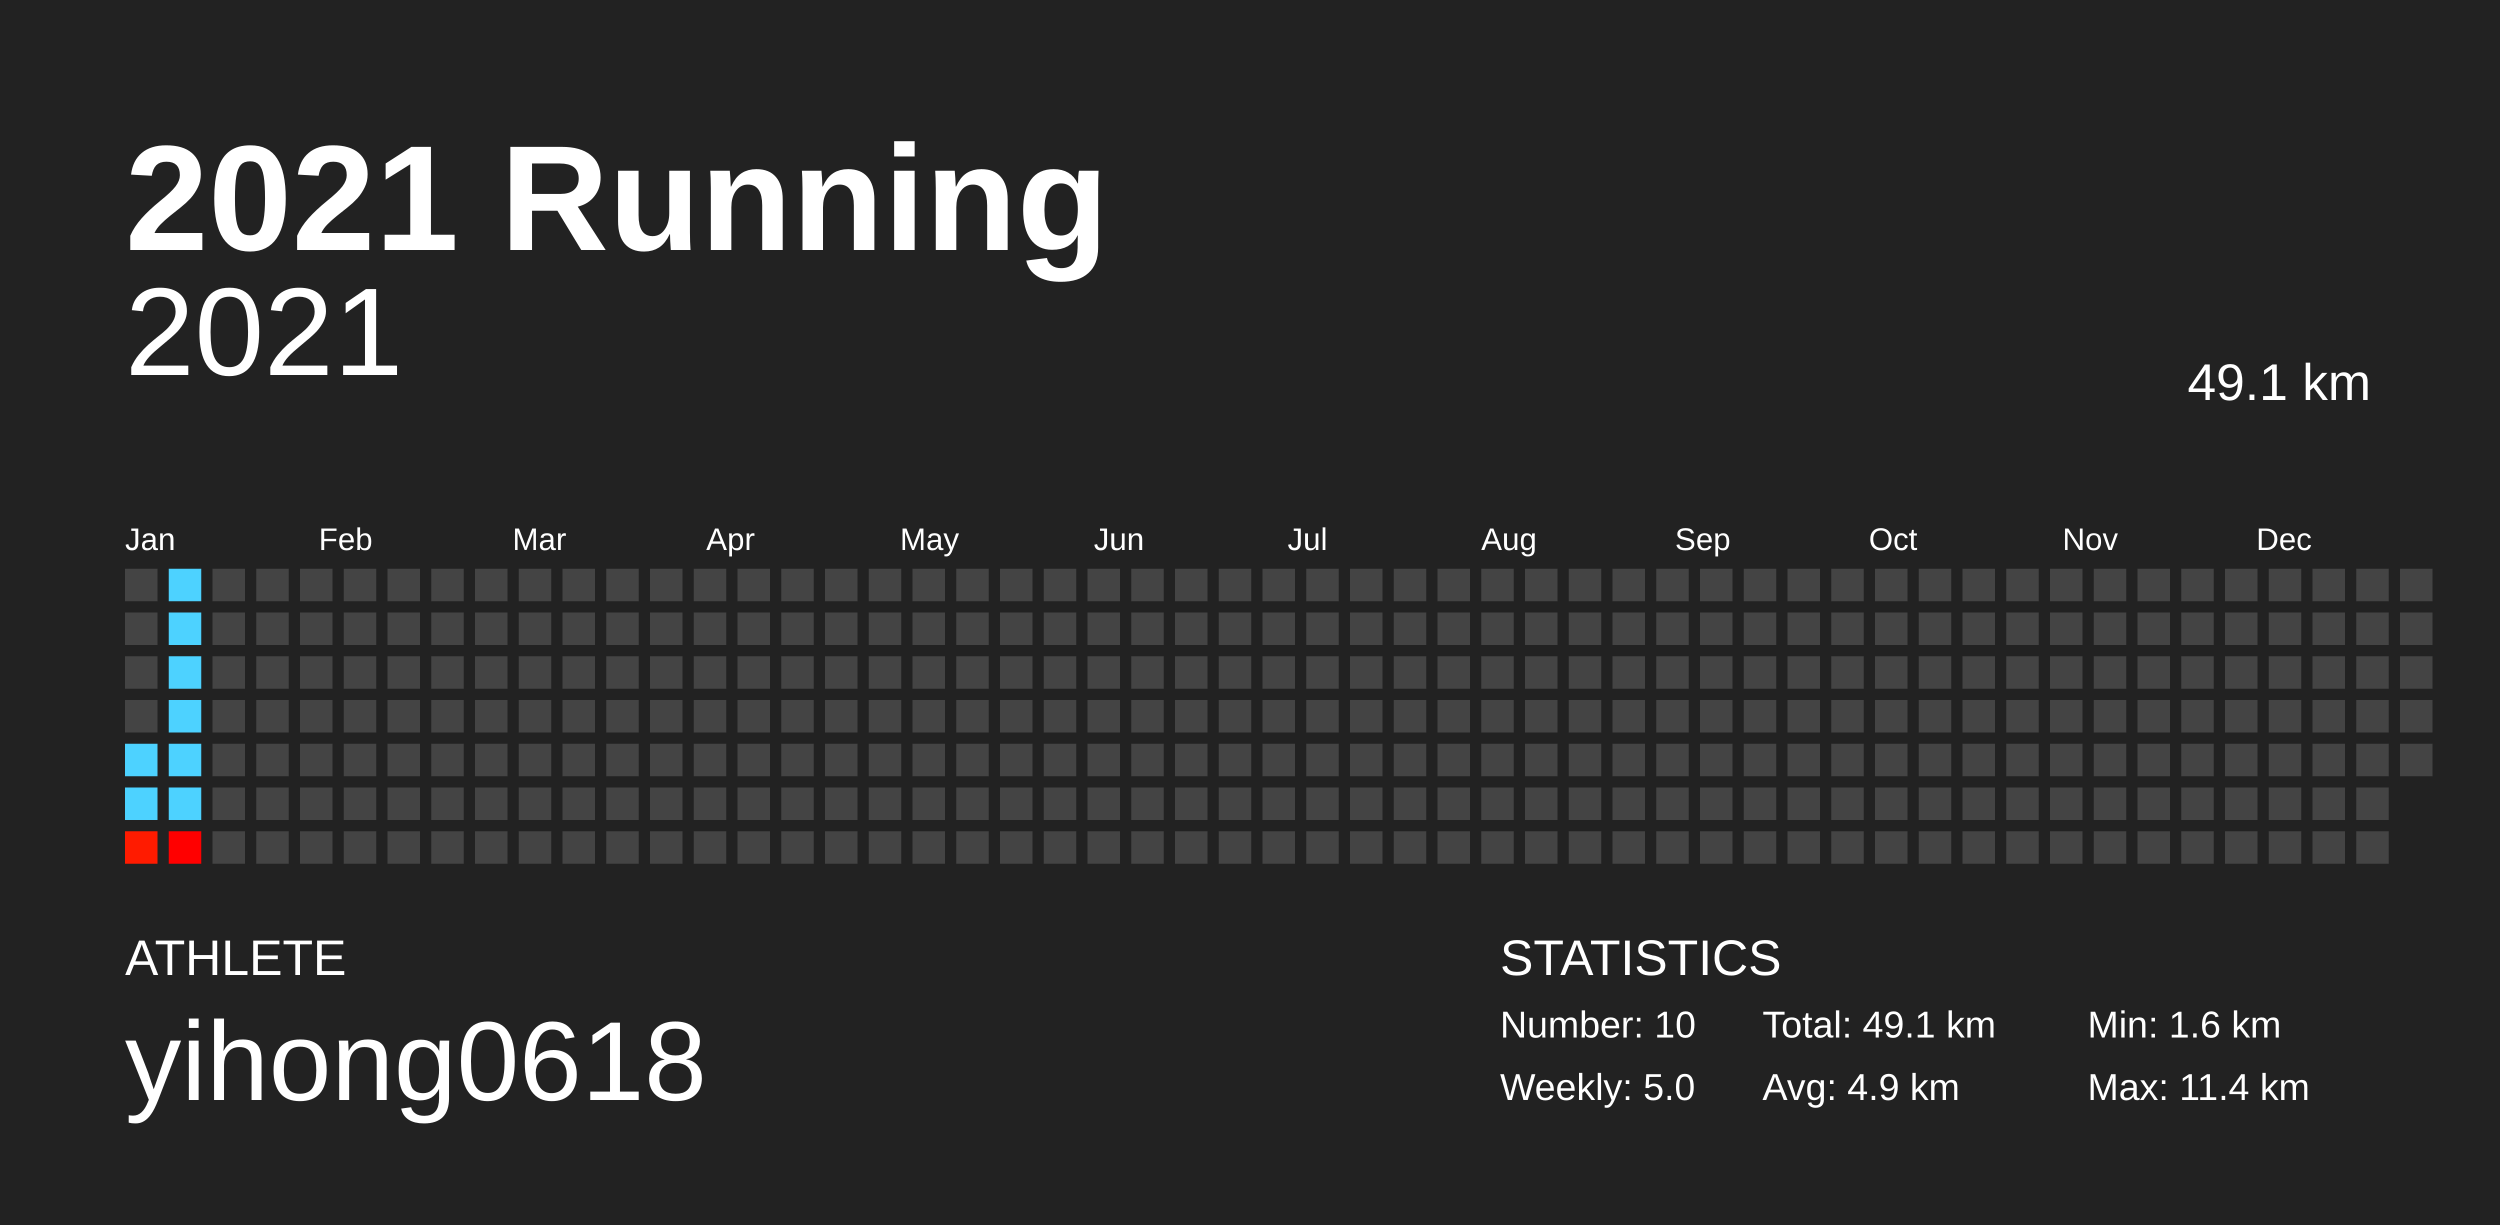
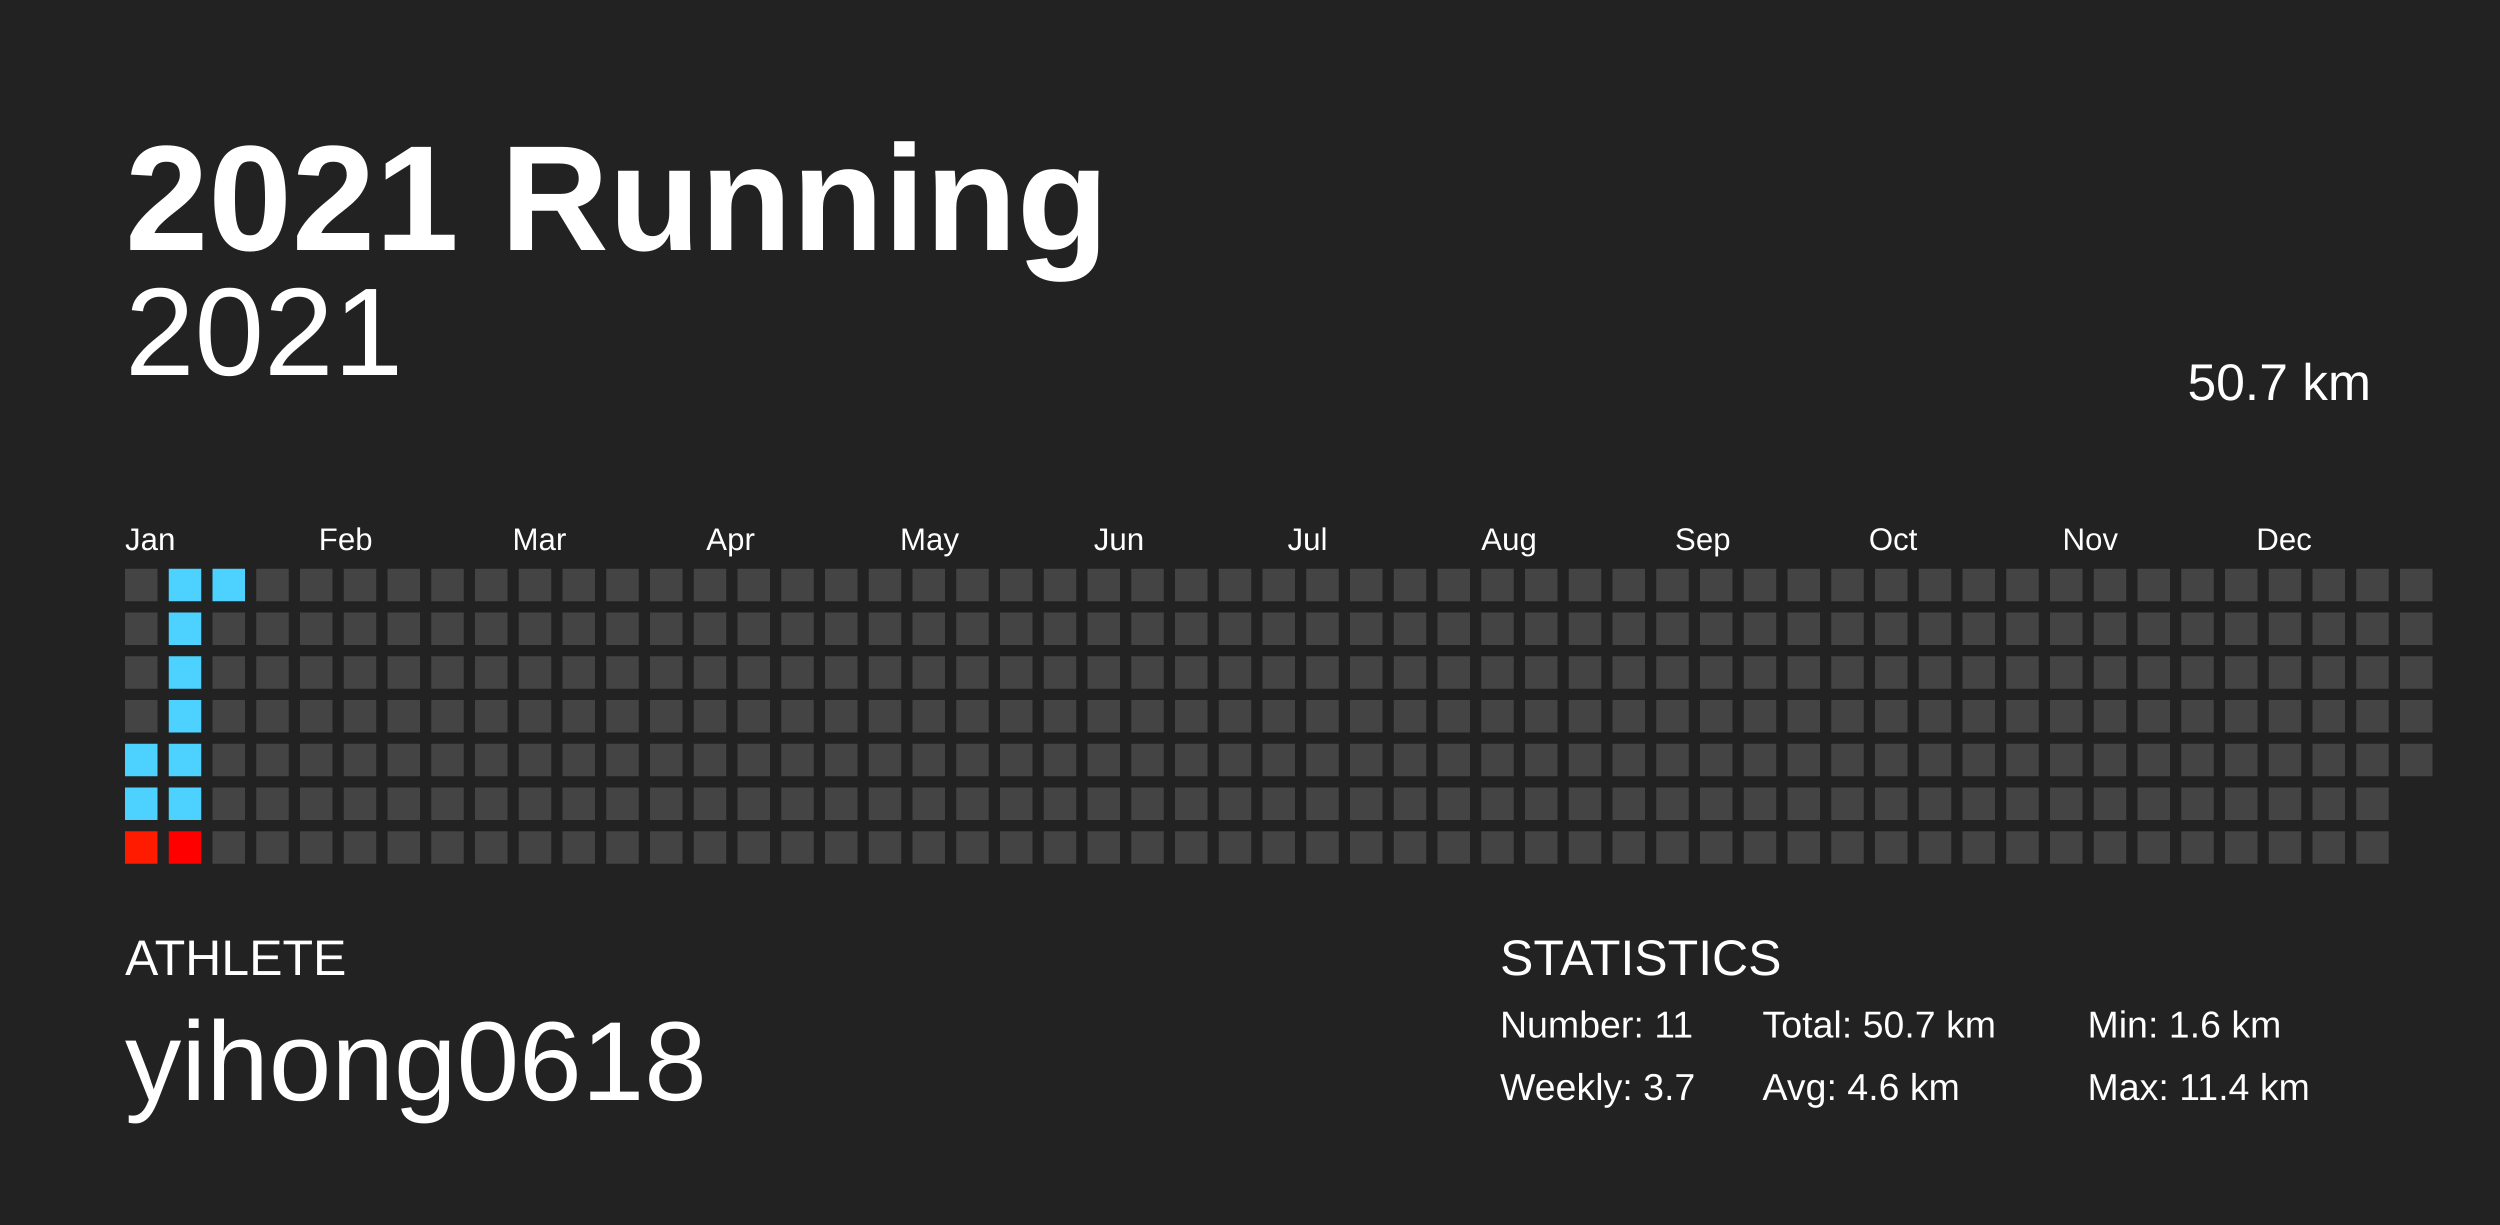
<svg xmlns="http://www.w3.org/2000/svg" baseProfile="full" height="98mm" version="1.1" viewBox="0,0,200,98" width="200mm">
  <defs />
  <rect fill="#222222" height="98" width="200" x="0" y="0" />
  <text fill="#FFFFFF" style="font-size:12px; font-family:Arial; font-weight:bold;" x="10" y="20">2021 Running</text>
  <text fill="#FFFFFF" style="font-size:4px; font-family:Arial" x="10" y="78">ATHLETE</text>
  <text fill="#FFFFFF" style="font-size:9px; font-family:Arial" x="10" y="88">yihong0618</text>
  <text fill="#FFFFFF" style="font-size:4px; font-family:Arial" x="120" y="78">STATISTICS</text>
-   <text fill="#FFFFFF" style="font-size:3px; font-family:Arial" x="120" y="83">Number: 10</text>
-   <text fill="#FFFFFF" style="font-size:3px; font-family:Arial" x="120" y="88">Weekly: 5.0</text>
-   <text fill="#FFFFFF" style="font-size:3px; font-family:Arial" x="141" y="83">Total: 49.1 km</text>
-   <text fill="#FFFFFF" style="font-size:3px; font-family:Arial" x="141" y="88">Avg: 4.9 km</text>
+   <text fill="#FFFFFF" style="font-size:3px; font-family:Arial" x="120" y="83">Number: 11</text>
+   <text fill="#FFFFFF" style="font-size:3px; font-family:Arial" x="120" y="88">Weekly: 3.7</text>
+   <text fill="#FFFFFF" style="font-size:3px; font-family:Arial" x="141" y="83">Total: 50.7 km</text>
+   <text fill="#FFFFFF" style="font-size:3px; font-family:Arial" x="141" y="88">Avg: 4.6 km</text>
  <text fill="#FFFFFF" style="font-size:3px; font-family:Arial" x="167" y="83">Min: 1.6 km</text>
  <text fill="#FFFFFF" style="font-size:3px; font-family:Arial" x="167" y="88">Max: 11.4 km</text>
  <text alignment-baseline="hanging" fill="#FFFFFF" style="font-size:10.0px; font-family:Arial;" x="10" y="30">2021</text>
-   <text alignment-baseline="hanging" fill="#FFFFFF" style="font-size:4.125px; font-family:Arial;" x="175" y="32">49.1 km</text>
+   <text alignment-baseline="hanging" fill="#FFFFFF" style="font-size:4.125px; font-family:Arial;" x="175" y="32">50.7 km</text>
  <text fill="#FFFFFF" style="font-size:2.5px; font-family:Arial" x="10.0" y="44">Jan</text>
  <text fill="#FFFFFF" style="font-size:2.5px; font-family:Arial" x="25.5" y="44">Feb</text>
  <text fill="#FFFFFF" style="font-size:2.5px; font-family:Arial" x="41.0" y="44">Mar</text>
  <text fill="#FFFFFF" style="font-size:2.5px; font-family:Arial" x="56.5" y="44">Apr</text>
  <text fill="#FFFFFF" style="font-size:2.5px; font-family:Arial" x="72.0" y="44">May</text>
  <text fill="#FFFFFF" style="font-size:2.5px; font-family:Arial" x="87.5" y="44">Jun</text>
  <text fill="#FFFFFF" style="font-size:2.5px; font-family:Arial" x="103.0" y="44">Jul</text>
  <text fill="#FFFFFF" style="font-size:2.5px; font-family:Arial" x="118.5" y="44">Aug</text>
  <text fill="#FFFFFF" style="font-size:2.5px; font-family:Arial" x="134.0" y="44">Sep</text>
  <text fill="#FFFFFF" style="font-size:2.5px; font-family:Arial" x="149.5" y="44">Oct</text>
  <text fill="#FFFFFF" style="font-size:2.5px; font-family:Arial" x="165.0" y="44">Nov</text>
  <text fill="#FFFFFF" style="font-size:2.5px; font-family:Arial" x="180.5" y="44">Dec</text>
  <rect fill="#444444" height="2.6" width="2.6" x="10.0" y="45.5" />
  <rect fill="#444444" height="2.6" width="2.6" x="10.0" y="49.0" />
  <rect fill="#444444" height="2.6" width="2.6" x="10.0" y="52.5" />
  <rect fill="#444444" height="2.6" width="2.6" x="10.0" y="56.0" />
  <rect fill="#4dd2ff" height="2.6" width="2.6" x="10.0" y="59.5" />
  <rect fill="#4dd2ff" height="2.6" width="2.6" x="10.0" y="63.0" />
  <rect fill="#ff1b00" height="2.6" width="2.6" x="10.0" y="66.5" />
  <rect fill="#4dd2ff" height="2.6" width="2.6" x="13.5" y="45.5" />
  <rect fill="#4dd2ff" height="2.6" width="2.6" x="13.5" y="49.0" />
  <rect fill="#4dd2ff" height="2.6" width="2.6" x="13.5" y="52.5" />
  <rect fill="#4dd2ff" height="2.6" width="2.6" x="13.5" y="56.0" />
  <rect fill="#4dd2ff" height="2.6" width="2.6" x="13.5" y="59.5" />
  <rect fill="#4dd2ff" height="2.6" width="2.6" x="13.5" y="63.0" />
  <rect fill="#ff0000" height="2.6" width="2.6" x="13.5" y="66.5" />
-   <rect fill="#444444" height="2.6" width="2.6" x="17.0" y="45.5" />
+   <rect fill="#4dd2ff" height="2.6" width="2.6" x="17.0" y="45.5" />
  <rect fill="#444444" height="2.6" width="2.6" x="17.0" y="49.0" />
  <rect fill="#444444" height="2.6" width="2.6" x="17.0" y="52.5" />
  <rect fill="#444444" height="2.6" width="2.6" x="17.0" y="56.0" />
  <rect fill="#444444" height="2.6" width="2.6" x="17.0" y="59.5" />
  <rect fill="#444444" height="2.6" width="2.6" x="17.0" y="63.0" />
  <rect fill="#444444" height="2.6" width="2.6" x="17.0" y="66.5" />
  <rect fill="#444444" height="2.6" width="2.6" x="20.5" y="45.5" />
  <rect fill="#444444" height="2.6" width="2.6" x="20.5" y="49.0" />
  <rect fill="#444444" height="2.6" width="2.6" x="20.5" y="52.5" />
  <rect fill="#444444" height="2.6" width="2.6" x="20.5" y="56.0" />
  <rect fill="#444444" height="2.6" width="2.6" x="20.5" y="59.5" />
  <rect fill="#444444" height="2.6" width="2.6" x="20.5" y="63.0" />
  <rect fill="#444444" height="2.6" width="2.6" x="20.5" y="66.5" />
  <rect fill="#444444" height="2.6" width="2.6" x="24.0" y="45.5" />
  <rect fill="#444444" height="2.6" width="2.6" x="24.0" y="49.0" />
  <rect fill="#444444" height="2.6" width="2.6" x="24.0" y="52.5" />
  <rect fill="#444444" height="2.6" width="2.6" x="24.0" y="56.0" />
  <rect fill="#444444" height="2.6" width="2.6" x="24.0" y="59.5" />
  <rect fill="#444444" height="2.6" width="2.6" x="24.0" y="63.0" />
  <rect fill="#444444" height="2.6" width="2.6" x="24.0" y="66.5" />
  <rect fill="#444444" height="2.6" width="2.6" x="27.5" y="45.5" />
  <rect fill="#444444" height="2.6" width="2.6" x="27.5" y="49.0" />
  <rect fill="#444444" height="2.6" width="2.6" x="27.5" y="52.5" />
  <rect fill="#444444" height="2.6" width="2.6" x="27.5" y="56.0" />
  <rect fill="#444444" height="2.6" width="2.6" x="27.5" y="59.5" />
  <rect fill="#444444" height="2.6" width="2.6" x="27.5" y="63.0" />
  <rect fill="#444444" height="2.6" width="2.6" x="27.5" y="66.5" />
  <rect fill="#444444" height="2.6" width="2.6" x="31.0" y="45.5" />
  <rect fill="#444444" height="2.6" width="2.6" x="31.0" y="49.0" />
  <rect fill="#444444" height="2.6" width="2.6" x="31.0" y="52.5" />
  <rect fill="#444444" height="2.6" width="2.6" x="31.0" y="56.0" />
  <rect fill="#444444" height="2.6" width="2.6" x="31.0" y="59.5" />
  <rect fill="#444444" height="2.6" width="2.6" x="31.0" y="63.0" />
  <rect fill="#444444" height="2.6" width="2.6" x="31.0" y="66.5" />
  <rect fill="#444444" height="2.6" width="2.6" x="34.5" y="45.5" />
  <rect fill="#444444" height="2.6" width="2.6" x="34.5" y="49.0" />
  <rect fill="#444444" height="2.6" width="2.6" x="34.5" y="52.5" />
  <rect fill="#444444" height="2.6" width="2.6" x="34.5" y="56.0" />
  <rect fill="#444444" height="2.6" width="2.6" x="34.5" y="59.5" />
  <rect fill="#444444" height="2.6" width="2.6" x="34.5" y="63.0" />
  <rect fill="#444444" height="2.6" width="2.6" x="34.5" y="66.5" />
  <rect fill="#444444" height="2.6" width="2.6" x="38.0" y="45.5" />
  <rect fill="#444444" height="2.6" width="2.6" x="38.0" y="49.0" />
  <rect fill="#444444" height="2.6" width="2.6" x="38.0" y="52.5" />
  <rect fill="#444444" height="2.6" width="2.6" x="38.0" y="56.0" />
  <rect fill="#444444" height="2.6" width="2.6" x="38.0" y="59.5" />
  <rect fill="#444444" height="2.6" width="2.6" x="38.0" y="63.0" />
  <rect fill="#444444" height="2.6" width="2.6" x="38.0" y="66.5" />
  <rect fill="#444444" height="2.6" width="2.6" x="41.5" y="45.5" />
  <rect fill="#444444" height="2.6" width="2.6" x="41.5" y="49.0" />
  <rect fill="#444444" height="2.6" width="2.6" x="41.5" y="52.5" />
  <rect fill="#444444" height="2.6" width="2.6" x="41.5" y="56.0" />
  <rect fill="#444444" height="2.6" width="2.6" x="41.5" y="59.5" />
  <rect fill="#444444" height="2.6" width="2.6" x="41.5" y="63.0" />
  <rect fill="#444444" height="2.6" width="2.6" x="41.5" y="66.5" />
  <rect fill="#444444" height="2.6" width="2.6" x="45.0" y="45.5" />
  <rect fill="#444444" height="2.6" width="2.6" x="45.0" y="49.0" />
  <rect fill="#444444" height="2.6" width="2.6" x="45.0" y="52.5" />
  <rect fill="#444444" height="2.6" width="2.6" x="45.0" y="56.0" />
  <rect fill="#444444" height="2.6" width="2.6" x="45.0" y="59.5" />
  <rect fill="#444444" height="2.6" width="2.6" x="45.0" y="63.0" />
  <rect fill="#444444" height="2.6" width="2.6" x="45.0" y="66.5" />
  <rect fill="#444444" height="2.6" width="2.6" x="48.5" y="45.5" />
  <rect fill="#444444" height="2.6" width="2.6" x="48.5" y="49.0" />
  <rect fill="#444444" height="2.6" width="2.6" x="48.5" y="52.5" />
  <rect fill="#444444" height="2.6" width="2.6" x="48.5" y="56.0" />
  <rect fill="#444444" height="2.6" width="2.6" x="48.5" y="59.5" />
  <rect fill="#444444" height="2.6" width="2.6" x="48.5" y="63.0" />
  <rect fill="#444444" height="2.6" width="2.6" x="48.5" y="66.5" />
  <rect fill="#444444" height="2.6" width="2.6" x="52.0" y="45.5" />
  <rect fill="#444444" height="2.6" width="2.6" x="52.0" y="49.0" />
  <rect fill="#444444" height="2.6" width="2.6" x="52.0" y="52.5" />
  <rect fill="#444444" height="2.6" width="2.6" x="52.0" y="56.0" />
  <rect fill="#444444" height="2.6" width="2.6" x="52.0" y="59.5" />
  <rect fill="#444444" height="2.6" width="2.6" x="52.0" y="63.0" />
  <rect fill="#444444" height="2.6" width="2.6" x="52.0" y="66.5" />
  <rect fill="#444444" height="2.6" width="2.6" x="55.5" y="45.5" />
  <rect fill="#444444" height="2.6" width="2.6" x="55.5" y="49.0" />
  <rect fill="#444444" height="2.6" width="2.6" x="55.5" y="52.5" />
  <rect fill="#444444" height="2.6" width="2.6" x="55.5" y="56.0" />
  <rect fill="#444444" height="2.6" width="2.6" x="55.5" y="59.5" />
  <rect fill="#444444" height="2.6" width="2.6" x="55.5" y="63.0" />
  <rect fill="#444444" height="2.6" width="2.6" x="55.5" y="66.5" />
  <rect fill="#444444" height="2.6" width="2.6" x="59.0" y="45.5" />
  <rect fill="#444444" height="2.6" width="2.6" x="59.0" y="49.0" />
  <rect fill="#444444" height="2.6" width="2.6" x="59.0" y="52.5" />
  <rect fill="#444444" height="2.6" width="2.6" x="59.0" y="56.0" />
  <rect fill="#444444" height="2.6" width="2.6" x="59.0" y="59.5" />
  <rect fill="#444444" height="2.6" width="2.6" x="59.0" y="63.0" />
  <rect fill="#444444" height="2.6" width="2.6" x="59.0" y="66.5" />
  <rect fill="#444444" height="2.6" width="2.6" x="62.5" y="45.5" />
  <rect fill="#444444" height="2.6" width="2.6" x="62.5" y="49.0" />
  <rect fill="#444444" height="2.6" width="2.6" x="62.5" y="52.5" />
  <rect fill="#444444" height="2.6" width="2.6" x="62.5" y="56.0" />
  <rect fill="#444444" height="2.6" width="2.6" x="62.5" y="59.5" />
  <rect fill="#444444" height="2.6" width="2.6" x="62.5" y="63.0" />
  <rect fill="#444444" height="2.6" width="2.6" x="62.5" y="66.5" />
  <rect fill="#444444" height="2.6" width="2.6" x="66.0" y="45.5" />
  <rect fill="#444444" height="2.6" width="2.6" x="66.0" y="49.0" />
  <rect fill="#444444" height="2.6" width="2.6" x="66.0" y="52.5" />
  <rect fill="#444444" height="2.6" width="2.6" x="66.0" y="56.0" />
  <rect fill="#444444" height="2.6" width="2.6" x="66.0" y="59.5" />
  <rect fill="#444444" height="2.6" width="2.6" x="66.0" y="63.0" />
  <rect fill="#444444" height="2.6" width="2.6" x="66.0" y="66.5" />
  <rect fill="#444444" height="2.6" width="2.6" x="69.5" y="45.5" />
  <rect fill="#444444" height="2.6" width="2.6" x="69.5" y="49.0" />
  <rect fill="#444444" height="2.6" width="2.6" x="69.5" y="52.5" />
  <rect fill="#444444" height="2.6" width="2.6" x="69.5" y="56.0" />
  <rect fill="#444444" height="2.6" width="2.6" x="69.5" y="59.5" />
  <rect fill="#444444" height="2.6" width="2.6" x="69.5" y="63.0" />
  <rect fill="#444444" height="2.6" width="2.6" x="69.5" y="66.5" />
  <rect fill="#444444" height="2.6" width="2.6" x="73.0" y="45.5" />
  <rect fill="#444444" height="2.6" width="2.6" x="73.0" y="49.0" />
  <rect fill="#444444" height="2.6" width="2.6" x="73.0" y="52.5" />
  <rect fill="#444444" height="2.6" width="2.6" x="73.0" y="56.0" />
  <rect fill="#444444" height="2.6" width="2.6" x="73.0" y="59.5" />
  <rect fill="#444444" height="2.6" width="2.6" x="73.0" y="63.0" />
  <rect fill="#444444" height="2.6" width="2.6" x="73.0" y="66.5" />
  <rect fill="#444444" height="2.6" width="2.6" x="76.5" y="45.5" />
  <rect fill="#444444" height="2.6" width="2.6" x="76.5" y="49.0" />
  <rect fill="#444444" height="2.6" width="2.6" x="76.5" y="52.5" />
  <rect fill="#444444" height="2.6" width="2.6" x="76.5" y="56.0" />
  <rect fill="#444444" height="2.6" width="2.6" x="76.5" y="59.5" />
  <rect fill="#444444" height="2.6" width="2.6" x="76.5" y="63.0" />
  <rect fill="#444444" height="2.6" width="2.6" x="76.5" y="66.5" />
  <rect fill="#444444" height="2.6" width="2.6" x="80.0" y="45.5" />
  <rect fill="#444444" height="2.6" width="2.6" x="80.0" y="49.0" />
  <rect fill="#444444" height="2.6" width="2.6" x="80.0" y="52.5" />
  <rect fill="#444444" height="2.6" width="2.6" x="80.0" y="56.0" />
  <rect fill="#444444" height="2.6" width="2.6" x="80.0" y="59.5" />
  <rect fill="#444444" height="2.6" width="2.6" x="80.0" y="63.0" />
  <rect fill="#444444" height="2.6" width="2.6" x="80.0" y="66.5" />
  <rect fill="#444444" height="2.6" width="2.6" x="83.5" y="45.5" />
  <rect fill="#444444" height="2.6" width="2.6" x="83.5" y="49.0" />
  <rect fill="#444444" height="2.6" width="2.6" x="83.5" y="52.5" />
  <rect fill="#444444" height="2.6" width="2.6" x="83.5" y="56.0" />
  <rect fill="#444444" height="2.6" width="2.6" x="83.5" y="59.5" />
  <rect fill="#444444" height="2.6" width="2.6" x="83.5" y="63.0" />
  <rect fill="#444444" height="2.6" width="2.6" x="83.5" y="66.5" />
  <rect fill="#444444" height="2.6" width="2.6" x="87.0" y="45.5" />
  <rect fill="#444444" height="2.6" width="2.6" x="87.0" y="49.0" />
  <rect fill="#444444" height="2.6" width="2.6" x="87.0" y="52.5" />
  <rect fill="#444444" height="2.6" width="2.6" x="87.0" y="56.0" />
  <rect fill="#444444" height="2.6" width="2.6" x="87.0" y="59.5" />
  <rect fill="#444444" height="2.6" width="2.6" x="87.0" y="63.0" />
  <rect fill="#444444" height="2.6" width="2.6" x="87.0" y="66.5" />
  <rect fill="#444444" height="2.6" width="2.6" x="90.5" y="45.5" />
  <rect fill="#444444" height="2.6" width="2.6" x="90.5" y="49.0" />
  <rect fill="#444444" height="2.6" width="2.6" x="90.5" y="52.5" />
  <rect fill="#444444" height="2.6" width="2.6" x="90.5" y="56.0" />
  <rect fill="#444444" height="2.6" width="2.6" x="90.5" y="59.5" />
  <rect fill="#444444" height="2.6" width="2.6" x="90.5" y="63.0" />
  <rect fill="#444444" height="2.6" width="2.6" x="90.5" y="66.5" />
  <rect fill="#444444" height="2.6" width="2.6" x="94.0" y="45.5" />
  <rect fill="#444444" height="2.6" width="2.6" x="94.0" y="49.0" />
  <rect fill="#444444" height="2.6" width="2.6" x="94.0" y="52.5" />
  <rect fill="#444444" height="2.6" width="2.6" x="94.0" y="56.0" />
  <rect fill="#444444" height="2.6" width="2.6" x="94.0" y="59.5" />
  <rect fill="#444444" height="2.6" width="2.6" x="94.0" y="63.0" />
  <rect fill="#444444" height="2.6" width="2.6" x="94.0" y="66.5" />
  <rect fill="#444444" height="2.6" width="2.6" x="97.5" y="45.5" />
  <rect fill="#444444" height="2.6" width="2.6" x="97.5" y="49.0" />
  <rect fill="#444444" height="2.6" width="2.6" x="97.5" y="52.5" />
  <rect fill="#444444" height="2.6" width="2.6" x="97.5" y="56.0" />
  <rect fill="#444444" height="2.6" width="2.6" x="97.5" y="59.5" />
  <rect fill="#444444" height="2.6" width="2.6" x="97.5" y="63.0" />
  <rect fill="#444444" height="2.6" width="2.6" x="97.5" y="66.5" />
  <rect fill="#444444" height="2.6" width="2.6" x="101.0" y="45.5" />
  <rect fill="#444444" height="2.6" width="2.6" x="101.0" y="49.0" />
  <rect fill="#444444" height="2.6" width="2.6" x="101.0" y="52.5" />
  <rect fill="#444444" height="2.6" width="2.6" x="101.0" y="56.0" />
  <rect fill="#444444" height="2.6" width="2.6" x="101.0" y="59.5" />
  <rect fill="#444444" height="2.6" width="2.6" x="101.0" y="63.0" />
  <rect fill="#444444" height="2.6" width="2.6" x="101.0" y="66.5" />
  <rect fill="#444444" height="2.6" width="2.6" x="104.5" y="45.5" />
  <rect fill="#444444" height="2.6" width="2.6" x="104.5" y="49.0" />
  <rect fill="#444444" height="2.6" width="2.6" x="104.5" y="52.5" />
  <rect fill="#444444" height="2.6" width="2.6" x="104.5" y="56.0" />
  <rect fill="#444444" height="2.6" width="2.6" x="104.5" y="59.5" />
  <rect fill="#444444" height="2.6" width="2.6" x="104.5" y="63.0" />
  <rect fill="#444444" height="2.6" width="2.6" x="104.5" y="66.5" />
  <rect fill="#444444" height="2.6" width="2.6" x="108.0" y="45.5" />
  <rect fill="#444444" height="2.6" width="2.6" x="108.0" y="49.0" />
  <rect fill="#444444" height="2.6" width="2.6" x="108.0" y="52.5" />
  <rect fill="#444444" height="2.6" width="2.6" x="108.0" y="56.0" />
  <rect fill="#444444" height="2.6" width="2.6" x="108.0" y="59.5" />
  <rect fill="#444444" height="2.6" width="2.6" x="108.0" y="63.0" />
  <rect fill="#444444" height="2.6" width="2.6" x="108.0" y="66.5" />
  <rect fill="#444444" height="2.6" width="2.6" x="111.5" y="45.5" />
  <rect fill="#444444" height="2.6" width="2.6" x="111.5" y="49.0" />
  <rect fill="#444444" height="2.6" width="2.6" x="111.5" y="52.5" />
  <rect fill="#444444" height="2.6" width="2.6" x="111.5" y="56.0" />
  <rect fill="#444444" height="2.6" width="2.6" x="111.5" y="59.5" />
  <rect fill="#444444" height="2.6" width="2.6" x="111.5" y="63.0" />
  <rect fill="#444444" height="2.6" width="2.6" x="111.5" y="66.5" />
  <rect fill="#444444" height="2.6" width="2.6" x="115.0" y="45.5" />
  <rect fill="#444444" height="2.6" width="2.6" x="115.0" y="49.0" />
  <rect fill="#444444" height="2.6" width="2.6" x="115.0" y="52.5" />
  <rect fill="#444444" height="2.6" width="2.6" x="115.0" y="56.0" />
  <rect fill="#444444" height="2.6" width="2.6" x="115.0" y="59.5" />
  <rect fill="#444444" height="2.6" width="2.6" x="115.0" y="63.0" />
  <rect fill="#444444" height="2.6" width="2.6" x="115.0" y="66.5" />
  <rect fill="#444444" height="2.6" width="2.6" x="118.5" y="45.5" />
  <rect fill="#444444" height="2.6" width="2.6" x="118.5" y="49.0" />
  <rect fill="#444444" height="2.6" width="2.6" x="118.5" y="52.5" />
  <rect fill="#444444" height="2.6" width="2.6" x="118.5" y="56.0" />
  <rect fill="#444444" height="2.6" width="2.6" x="118.5" y="59.5" />
  <rect fill="#444444" height="2.6" width="2.6" x="118.5" y="63.0" />
  <rect fill="#444444" height="2.6" width="2.6" x="118.5" y="66.5" />
  <rect fill="#444444" height="2.6" width="2.6" x="122.0" y="45.5" />
  <rect fill="#444444" height="2.6" width="2.6" x="122.0" y="49.0" />
  <rect fill="#444444" height="2.6" width="2.6" x="122.0" y="52.5" />
  <rect fill="#444444" height="2.6" width="2.6" x="122.0" y="56.0" />
  <rect fill="#444444" height="2.6" width="2.6" x="122.0" y="59.5" />
  <rect fill="#444444" height="2.6" width="2.6" x="122.0" y="63.0" />
  <rect fill="#444444" height="2.6" width="2.6" x="122.0" y="66.5" />
  <rect fill="#444444" height="2.6" width="2.6" x="125.5" y="45.5" />
  <rect fill="#444444" height="2.6" width="2.6" x="125.5" y="49.0" />
  <rect fill="#444444" height="2.6" width="2.6" x="125.5" y="52.5" />
  <rect fill="#444444" height="2.6" width="2.6" x="125.5" y="56.0" />
  <rect fill="#444444" height="2.6" width="2.6" x="125.5" y="59.5" />
  <rect fill="#444444" height="2.6" width="2.6" x="125.5" y="63.0" />
  <rect fill="#444444" height="2.6" width="2.6" x="125.5" y="66.5" />
  <rect fill="#444444" height="2.6" width="2.6" x="129.0" y="45.5" />
  <rect fill="#444444" height="2.6" width="2.6" x="129.0" y="49.0" />
  <rect fill="#444444" height="2.6" width="2.6" x="129.0" y="52.5" />
  <rect fill="#444444" height="2.6" width="2.6" x="129.0" y="56.0" />
  <rect fill="#444444" height="2.6" width="2.6" x="129.0" y="59.5" />
  <rect fill="#444444" height="2.6" width="2.6" x="129.0" y="63.0" />
  <rect fill="#444444" height="2.6" width="2.6" x="129.0" y="66.5" />
  <rect fill="#444444" height="2.6" width="2.6" x="132.5" y="45.5" />
  <rect fill="#444444" height="2.6" width="2.6" x="132.5" y="49.0" />
  <rect fill="#444444" height="2.6" width="2.6" x="132.5" y="52.5" />
  <rect fill="#444444" height="2.6" width="2.6" x="132.5" y="56.0" />
  <rect fill="#444444" height="2.6" width="2.6" x="132.5" y="59.5" />
  <rect fill="#444444" height="2.6" width="2.6" x="132.5" y="63.0" />
  <rect fill="#444444" height="2.6" width="2.6" x="132.5" y="66.5" />
  <rect fill="#444444" height="2.6" width="2.6" x="136.0" y="45.5" />
  <rect fill="#444444" height="2.6" width="2.6" x="136.0" y="49.0" />
  <rect fill="#444444" height="2.6" width="2.6" x="136.0" y="52.5" />
  <rect fill="#444444" height="2.6" width="2.6" x="136.0" y="56.0" />
  <rect fill="#444444" height="2.6" width="2.6" x="136.0" y="59.5" />
  <rect fill="#444444" height="2.6" width="2.6" x="136.0" y="63.0" />
  <rect fill="#444444" height="2.6" width="2.6" x="136.0" y="66.5" />
  <rect fill="#444444" height="2.6" width="2.6" x="139.5" y="45.5" />
  <rect fill="#444444" height="2.6" width="2.6" x="139.5" y="49.0" />
  <rect fill="#444444" height="2.6" width="2.6" x="139.5" y="52.5" />
  <rect fill="#444444" height="2.6" width="2.6" x="139.5" y="56.0" />
  <rect fill="#444444" height="2.6" width="2.6" x="139.5" y="59.5" />
  <rect fill="#444444" height="2.6" width="2.6" x="139.5" y="63.0" />
  <rect fill="#444444" height="2.6" width="2.6" x="139.5" y="66.5" />
  <rect fill="#444444" height="2.6" width="2.6" x="143.0" y="45.5" />
  <rect fill="#444444" height="2.6" width="2.6" x="143.0" y="49.0" />
  <rect fill="#444444" height="2.6" width="2.6" x="143.0" y="52.5" />
  <rect fill="#444444" height="2.6" width="2.6" x="143.0" y="56.0" />
  <rect fill="#444444" height="2.6" width="2.6" x="143.0" y="59.5" />
  <rect fill="#444444" height="2.6" width="2.6" x="143.0" y="63.0" />
  <rect fill="#444444" height="2.6" width="2.6" x="143.0" y="66.5" />
  <rect fill="#444444" height="2.6" width="2.6" x="146.5" y="45.5" />
  <rect fill="#444444" height="2.6" width="2.6" x="146.5" y="49.0" />
  <rect fill="#444444" height="2.6" width="2.6" x="146.5" y="52.5" />
  <rect fill="#444444" height="2.6" width="2.6" x="146.5" y="56.0" />
  <rect fill="#444444" height="2.6" width="2.6" x="146.5" y="59.5" />
  <rect fill="#444444" height="2.6" width="2.6" x="146.5" y="63.0" />
  <rect fill="#444444" height="2.6" width="2.6" x="146.5" y="66.5" />
  <rect fill="#444444" height="2.6" width="2.6" x="150.0" y="45.5" />
  <rect fill="#444444" height="2.6" width="2.6" x="150.0" y="49.0" />
  <rect fill="#444444" height="2.6" width="2.6" x="150.0" y="52.5" />
  <rect fill="#444444" height="2.6" width="2.6" x="150.0" y="56.0" />
  <rect fill="#444444" height="2.6" width="2.6" x="150.0" y="59.5" />
  <rect fill="#444444" height="2.6" width="2.6" x="150.0" y="63.0" />
  <rect fill="#444444" height="2.6" width="2.6" x="150.0" y="66.5" />
  <rect fill="#444444" height="2.6" width="2.6" x="153.5" y="45.5" />
  <rect fill="#444444" height="2.6" width="2.6" x="153.5" y="49.0" />
  <rect fill="#444444" height="2.6" width="2.6" x="153.5" y="52.5" />
  <rect fill="#444444" height="2.6" width="2.6" x="153.5" y="56.0" />
  <rect fill="#444444" height="2.6" width="2.6" x="153.5" y="59.5" />
  <rect fill="#444444" height="2.6" width="2.6" x="153.5" y="63.0" />
  <rect fill="#444444" height="2.6" width="2.6" x="153.5" y="66.5" />
  <rect fill="#444444" height="2.6" width="2.6" x="157.0" y="45.5" />
  <rect fill="#444444" height="2.6" width="2.6" x="157.0" y="49.0" />
  <rect fill="#444444" height="2.6" width="2.6" x="157.0" y="52.5" />
  <rect fill="#444444" height="2.6" width="2.6" x="157.0" y="56.0" />
  <rect fill="#444444" height="2.6" width="2.6" x="157.0" y="59.5" />
  <rect fill="#444444" height="2.6" width="2.6" x="157.0" y="63.0" />
  <rect fill="#444444" height="2.6" width="2.6" x="157.0" y="66.5" />
  <rect fill="#444444" height="2.6" width="2.6" x="160.5" y="45.5" />
  <rect fill="#444444" height="2.6" width="2.6" x="160.5" y="49.0" />
  <rect fill="#444444" height="2.6" width="2.6" x="160.5" y="52.5" />
  <rect fill="#444444" height="2.6" width="2.6" x="160.5" y="56.0" />
  <rect fill="#444444" height="2.6" width="2.6" x="160.5" y="59.5" />
  <rect fill="#444444" height="2.6" width="2.6" x="160.5" y="63.0" />
  <rect fill="#444444" height="2.6" width="2.6" x="160.5" y="66.5" />
  <rect fill="#444444" height="2.6" width="2.6" x="164.0" y="45.5" />
  <rect fill="#444444" height="2.6" width="2.6" x="164.0" y="49.0" />
  <rect fill="#444444" height="2.6" width="2.6" x="164.0" y="52.5" />
  <rect fill="#444444" height="2.6" width="2.6" x="164.0" y="56.0" />
  <rect fill="#444444" height="2.6" width="2.6" x="164.0" y="59.5" />
  <rect fill="#444444" height="2.6" width="2.6" x="164.0" y="63.0" />
  <rect fill="#444444" height="2.6" width="2.6" x="164.0" y="66.5" />
  <rect fill="#444444" height="2.6" width="2.6" x="167.5" y="45.5" />
  <rect fill="#444444" height="2.6" width="2.6" x="167.5" y="49.0" />
  <rect fill="#444444" height="2.6" width="2.6" x="167.5" y="52.5" />
  <rect fill="#444444" height="2.6" width="2.6" x="167.5" y="56.0" />
  <rect fill="#444444" height="2.6" width="2.6" x="167.5" y="59.5" />
  <rect fill="#444444" height="2.6" width="2.6" x="167.5" y="63.0" />
  <rect fill="#444444" height="2.6" width="2.6" x="167.5" y="66.5" />
  <rect fill="#444444" height="2.6" width="2.6" x="171.0" y="45.5" />
  <rect fill="#444444" height="2.6" width="2.6" x="171.0" y="49.0" />
  <rect fill="#444444" height="2.6" width="2.6" x="171.0" y="52.5" />
  <rect fill="#444444" height="2.6" width="2.6" x="171.0" y="56.0" />
  <rect fill="#444444" height="2.6" width="2.6" x="171.0" y="59.5" />
  <rect fill="#444444" height="2.6" width="2.6" x="171.0" y="63.0" />
  <rect fill="#444444" height="2.6" width="2.6" x="171.0" y="66.5" />
  <rect fill="#444444" height="2.6" width="2.6" x="174.5" y="45.5" />
  <rect fill="#444444" height="2.6" width="2.6" x="174.5" y="49.0" />
  <rect fill="#444444" height="2.6" width="2.6" x="174.5" y="52.5" />
  <rect fill="#444444" height="2.6" width="2.6" x="174.5" y="56.0" />
  <rect fill="#444444" height="2.6" width="2.6" x="174.5" y="59.5" />
  <rect fill="#444444" height="2.6" width="2.6" x="174.5" y="63.0" />
  <rect fill="#444444" height="2.6" width="2.6" x="174.5" y="66.5" />
  <rect fill="#444444" height="2.6" width="2.6" x="178.0" y="45.5" />
  <rect fill="#444444" height="2.6" width="2.6" x="178.0" y="49.0" />
  <rect fill="#444444" height="2.6" width="2.6" x="178.0" y="52.5" />
  <rect fill="#444444" height="2.6" width="2.6" x="178.0" y="56.0" />
  <rect fill="#444444" height="2.6" width="2.6" x="178.0" y="59.5" />
  <rect fill="#444444" height="2.6" width="2.6" x="178.0" y="63.0" />
  <rect fill="#444444" height="2.6" width="2.6" x="178.0" y="66.5" />
  <rect fill="#444444" height="2.6" width="2.6" x="181.5" y="45.5" />
  <rect fill="#444444" height="2.6" width="2.6" x="181.5" y="49.0" />
  <rect fill="#444444" height="2.6" width="2.6" x="181.5" y="52.5" />
  <rect fill="#444444" height="2.6" width="2.6" x="181.5" y="56.0" />
  <rect fill="#444444" height="2.6" width="2.6" x="181.5" y="59.5" />
  <rect fill="#444444" height="2.6" width="2.6" x="181.5" y="63.0" />
  <rect fill="#444444" height="2.6" width="2.6" x="181.5" y="66.5" />
  <rect fill="#444444" height="2.6" width="2.6" x="185.0" y="45.5" />
  <rect fill="#444444" height="2.6" width="2.6" x="185.0" y="49.0" />
  <rect fill="#444444" height="2.6" width="2.6" x="185.0" y="52.5" />
  <rect fill="#444444" height="2.6" width="2.6" x="185.0" y="56.0" />
  <rect fill="#444444" height="2.6" width="2.6" x="185.0" y="59.5" />
  <rect fill="#444444" height="2.6" width="2.6" x="185.0" y="63.0" />
  <rect fill="#444444" height="2.6" width="2.6" x="185.0" y="66.5" />
  <rect fill="#444444" height="2.6" width="2.6" x="188.5" y="45.5" />
  <rect fill="#444444" height="2.6" width="2.6" x="188.5" y="49.0" />
  <rect fill="#444444" height="2.6" width="2.6" x="188.5" y="52.5" />
  <rect fill="#444444" height="2.6" width="2.6" x="188.5" y="56.0" />
  <rect fill="#444444" height="2.6" width="2.6" x="188.5" y="59.5" />
  <rect fill="#444444" height="2.6" width="2.6" x="188.5" y="63.0" />
  <rect fill="#444444" height="2.6" width="2.6" x="188.5" y="66.5" />
  <rect fill="#444444" height="2.6" width="2.6" x="192.0" y="45.5" />
  <rect fill="#444444" height="2.6" width="2.6" x="192.0" y="49.0" />
  <rect fill="#444444" height="2.6" width="2.6" x="192.0" y="52.5" />
  <rect fill="#444444" height="2.6" width="2.6" x="192.0" y="56.0" />
  <rect fill="#444444" height="2.6" width="2.6" x="192.0" y="59.5" />
</svg>
